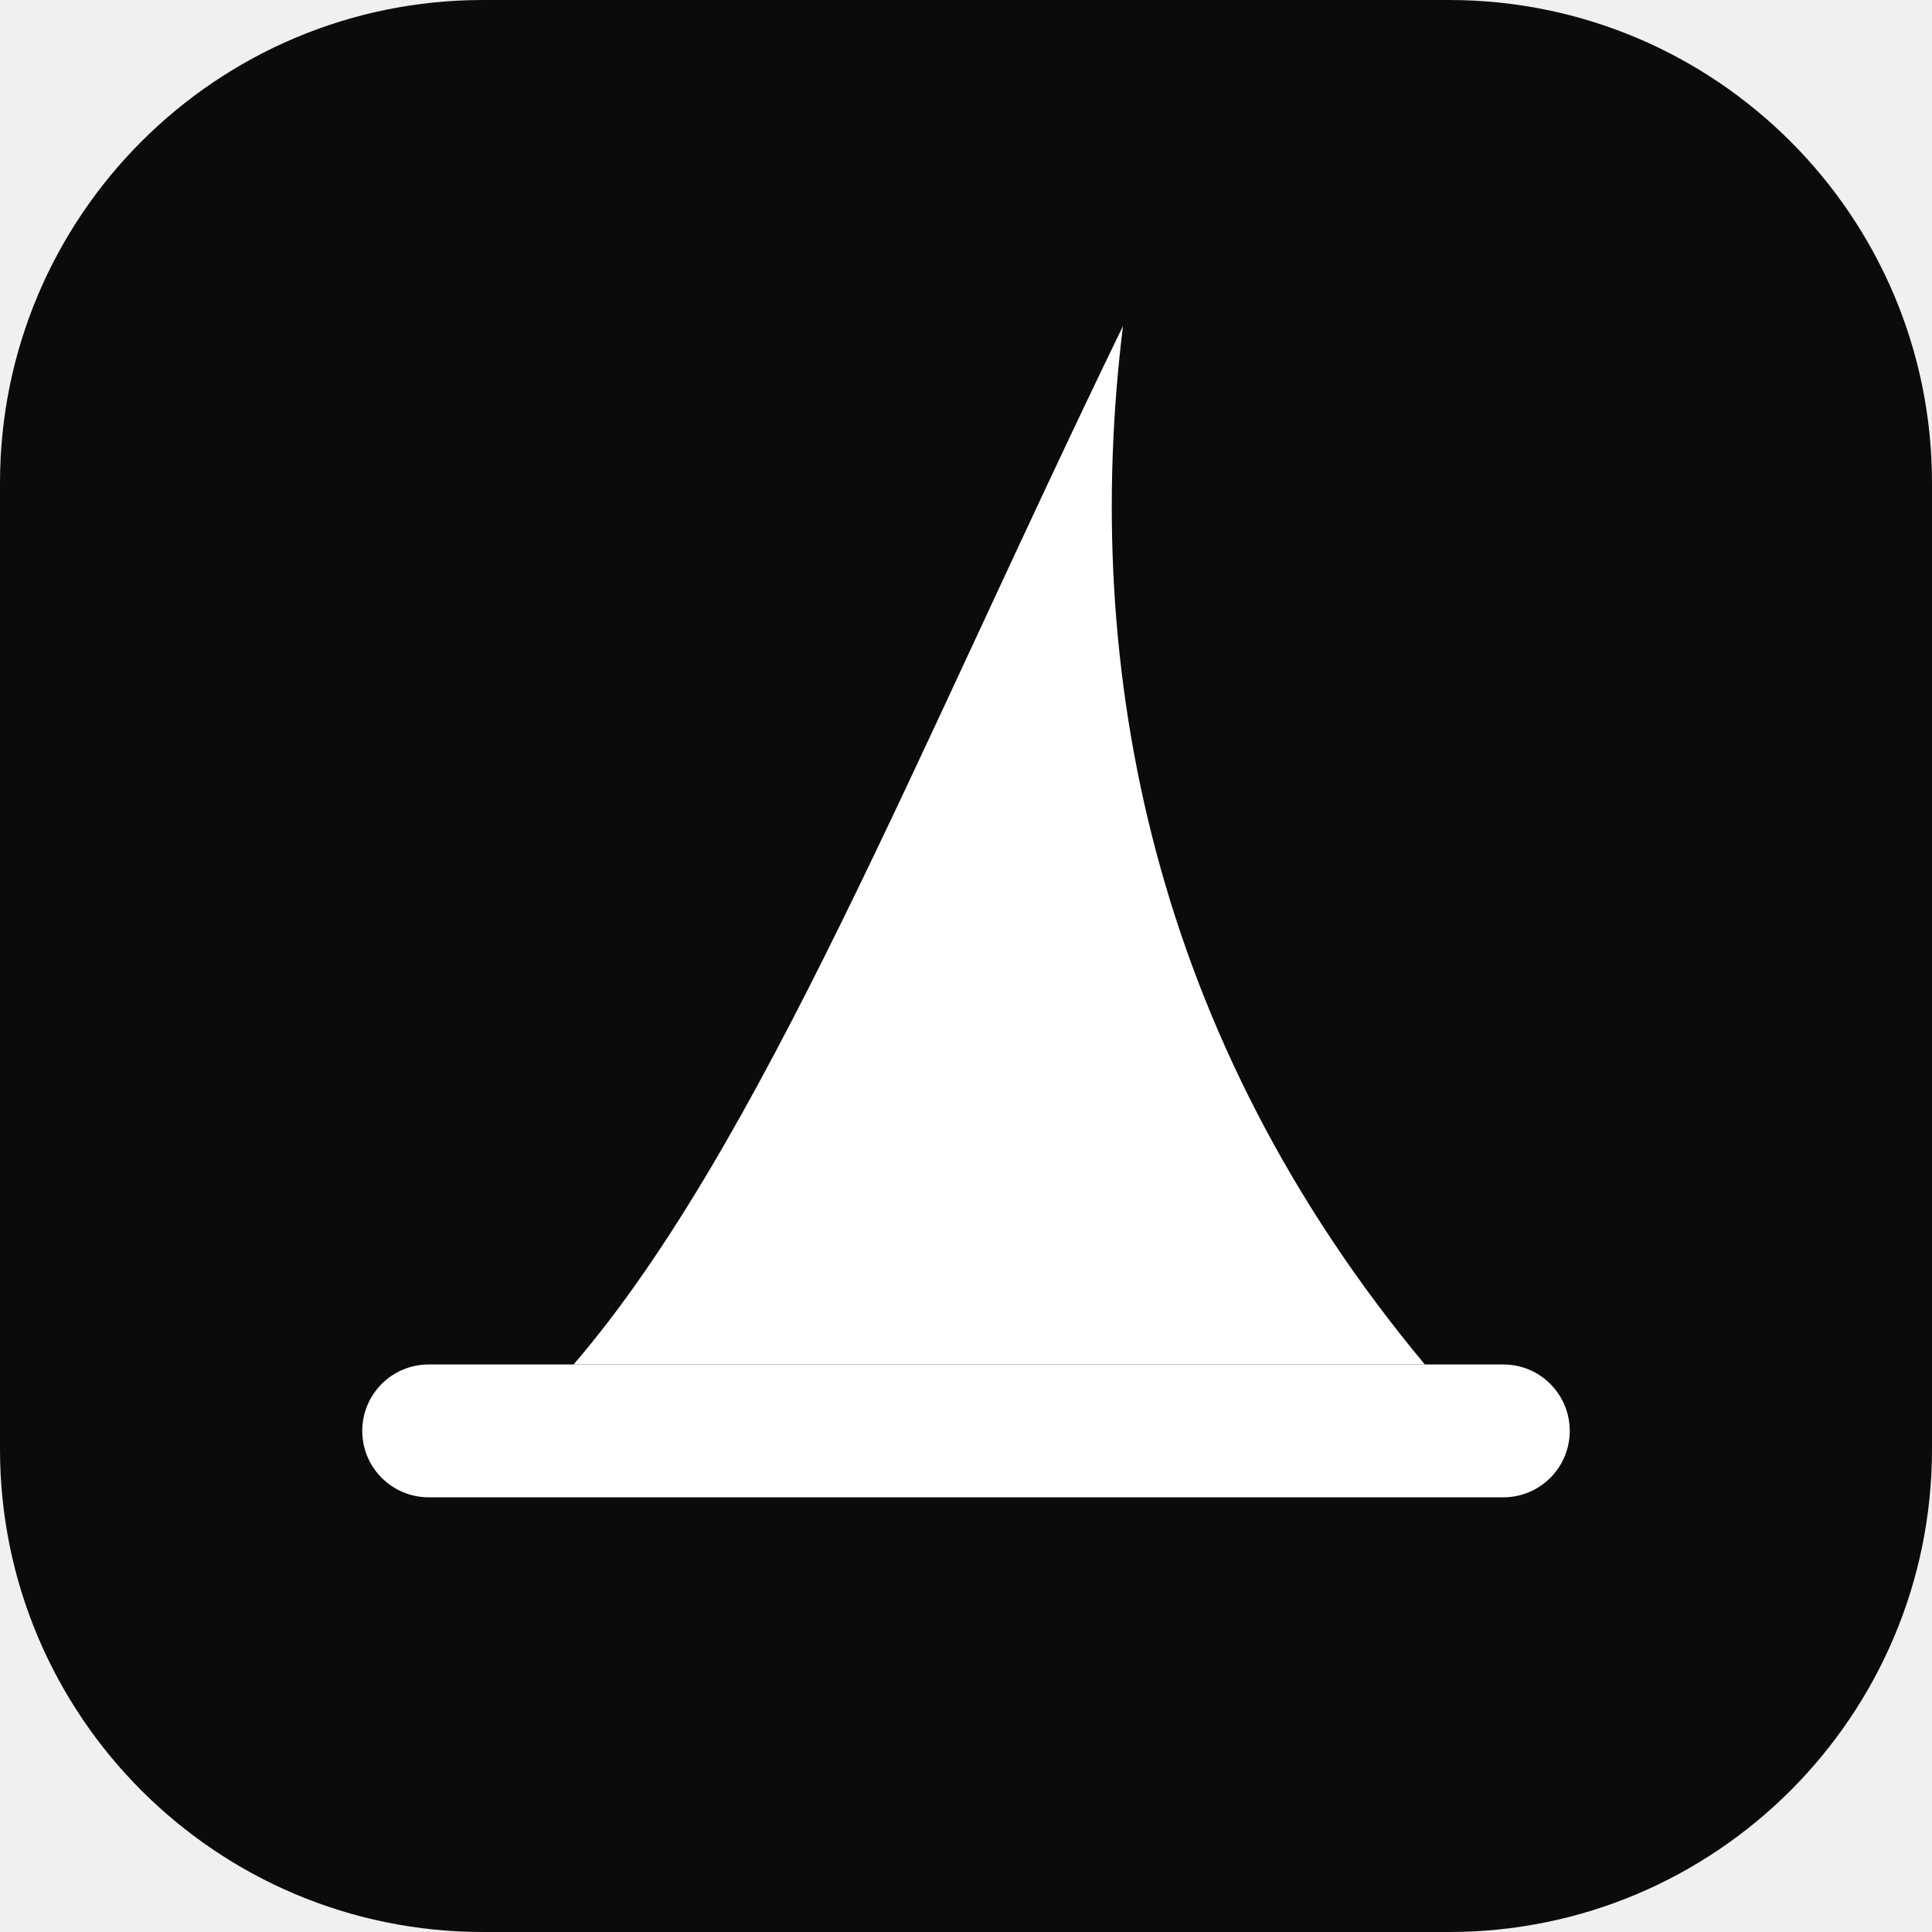
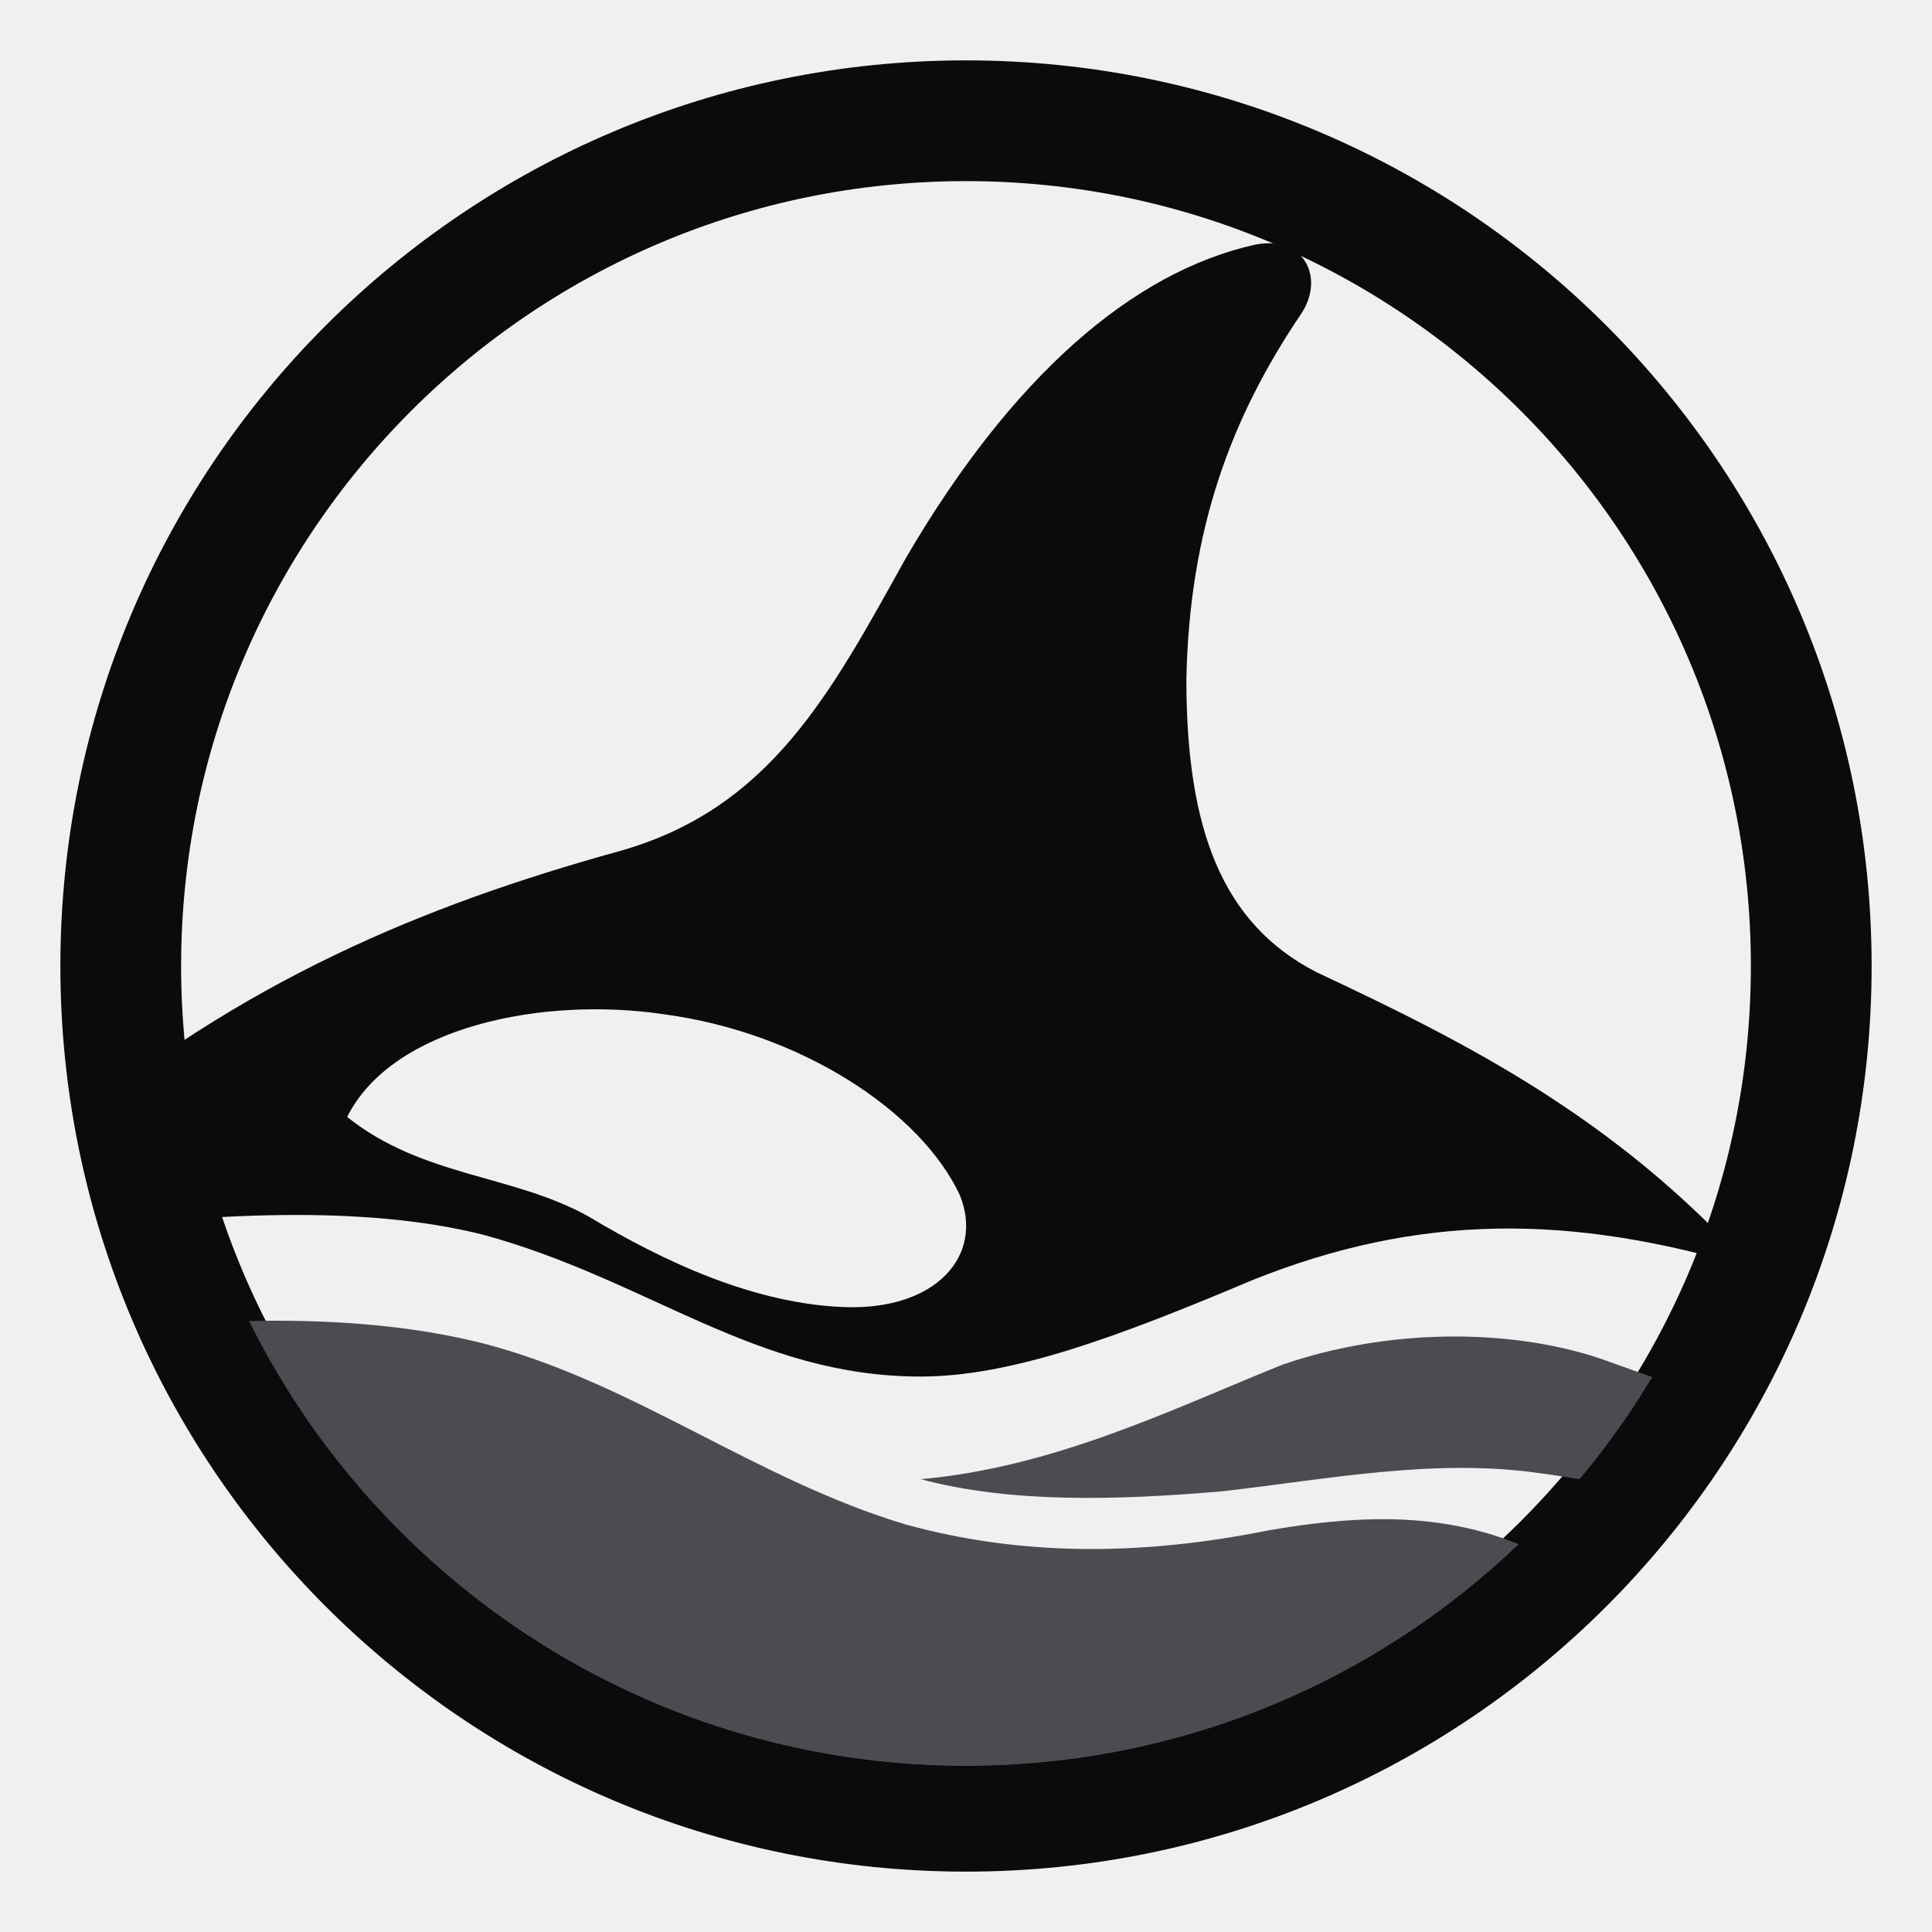
- <svg xmlns="http://www.w3.org/2000/svg" viewBox="0 0 32 32">
-   <rect width="32" height="32" rx="8" fill="#0B0B0C" />
-   <g fill="#FFFFFF">
-     <path d="M9.5 22.6C12.6 19 15.2 12.4 18.6 5.4c-.7 5.7.5 11.8 5 17.2Z" />
-     <rect x="6" y="22.6" width="20" height="2.2" rx="1.1" />
+ <svg xmlns="http://www.w3.org/2000/svg" viewBox="0 0 64 64">
+   <defs>
+     <clipPath id="inner">
+       <circle cx="32" cy="32" r="26.5" />
+     </clipPath>
+     <mask id="cut" maskUnits="userSpaceOnUse" x="0" y="0" width="64" height="64">
+       <rect width="64" height="64" fill="#fff" />
+       <path d="M11.5 37C13 34 18 33 22 33.6C26.5 34.2 30.5 36.8 31.8 39.6C32.6 41.6 31 43.4 28 43.3C25 43.2 22 41.8 19.5 40.3C17 38.9 14 39 11.5 37Z" fill="#000" />
+     </mask>
+   </defs>
+   <circle cx="32" cy="32" r="28" fill="none" stroke="#0B0B0C" stroke-width="4" />
+   <g clip-path="url(#inner)" mask="url(#cut)">
+     <path d="M2 37.5C8 32.5 14 30 20.5 28.2C25.5 26.8 27.5 23 30 18.5C33.5 12.5 37.5 9 41.6 8.1C43.2 7.8 43.9 9.2 43.1 10.4C40.8 13.8 39.4 17.5 39.3 22.5C39.3 27.5 40.5 30.6 43.6 32.2C48.5 34.5 53.5 37 58 42C52 40.2 47 40.2 41.5 42.4C37 44.3 33.5 45.6 30.5 45.6C25 45.6 21.5 42.4 16 40.9C12 39.9 7 40.2 2 40.8Z" fill="#0B0B0C" />
+     <path d="M0 44.5C7 43.5 12 43.5 16 44.5C21 45.8 25 49 30 50.5C34 51.6 38 51.5 42 50.7C46 50 49 50.2 52 52L64 58V64H0ZM30.5 49C35 48.6 39 46.6 42.5 45.2C46 44 50 44 53 45L60 47.5V51C57 50 54 49.2 51 48.8C47.5 48.3 44 49 40.5 49.4C37 49.7 33.5 49.8 30.5 49Z" fill="#4B4C52" />
  </g>
</svg>
